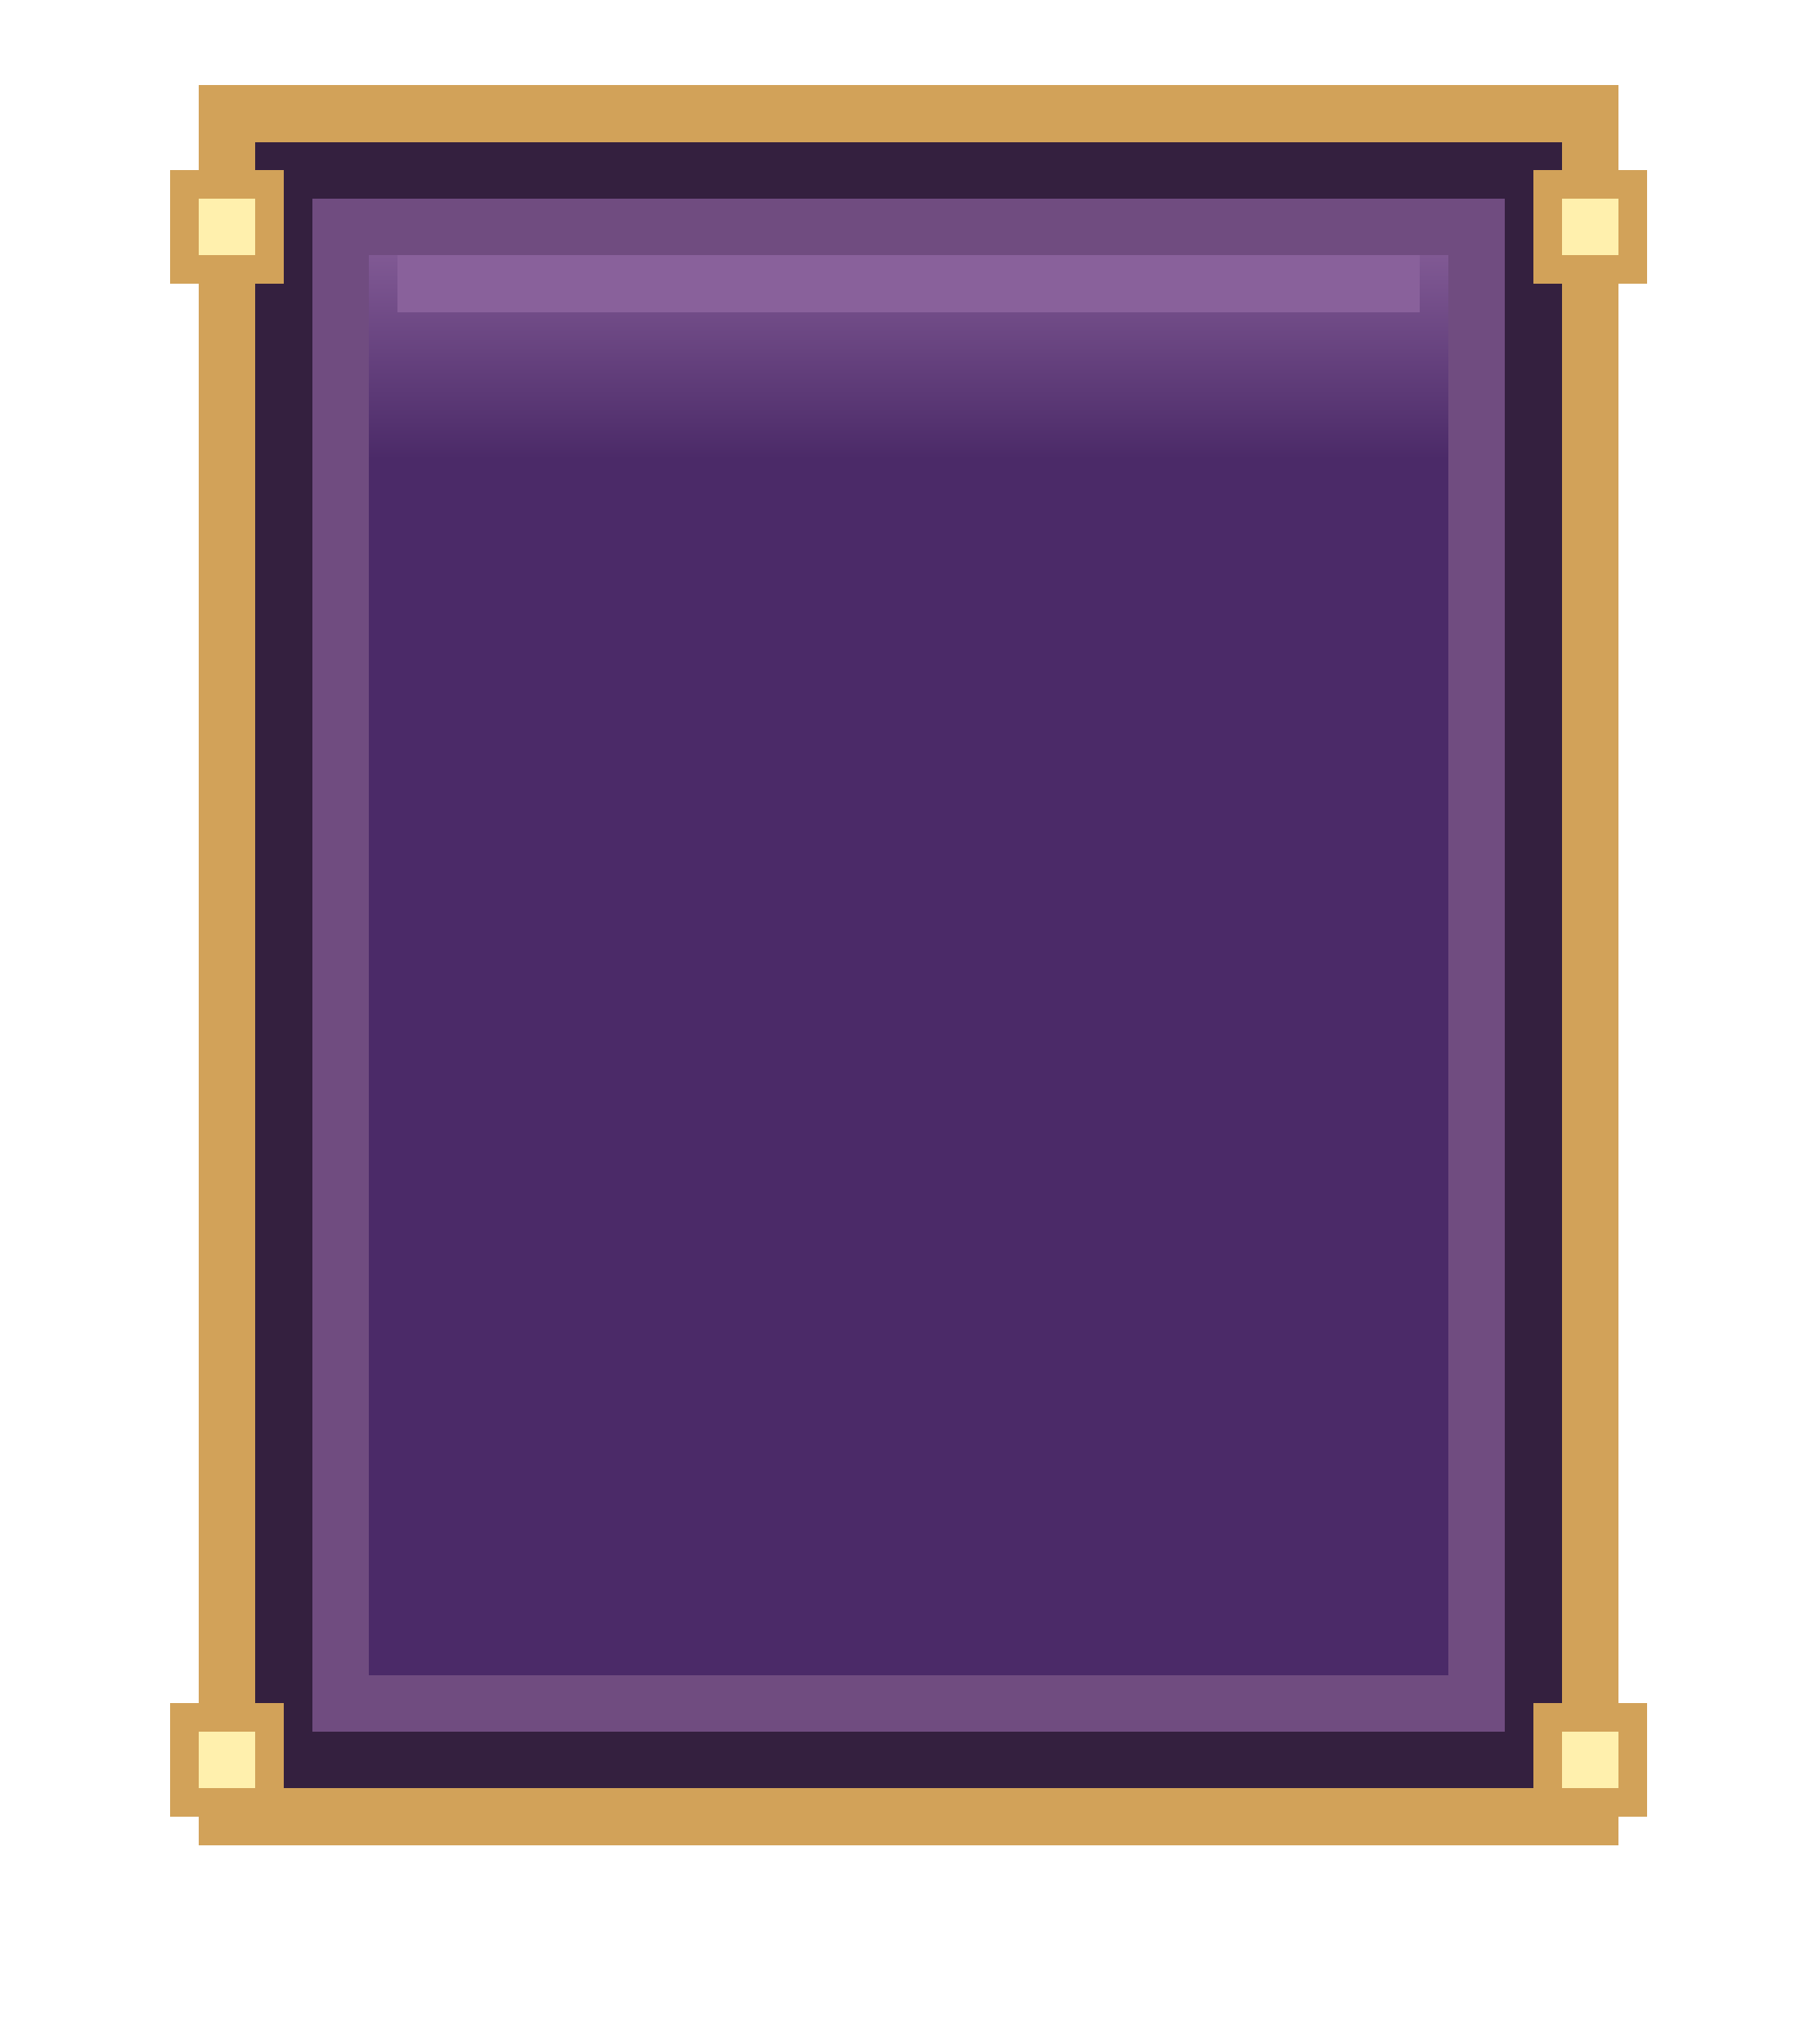
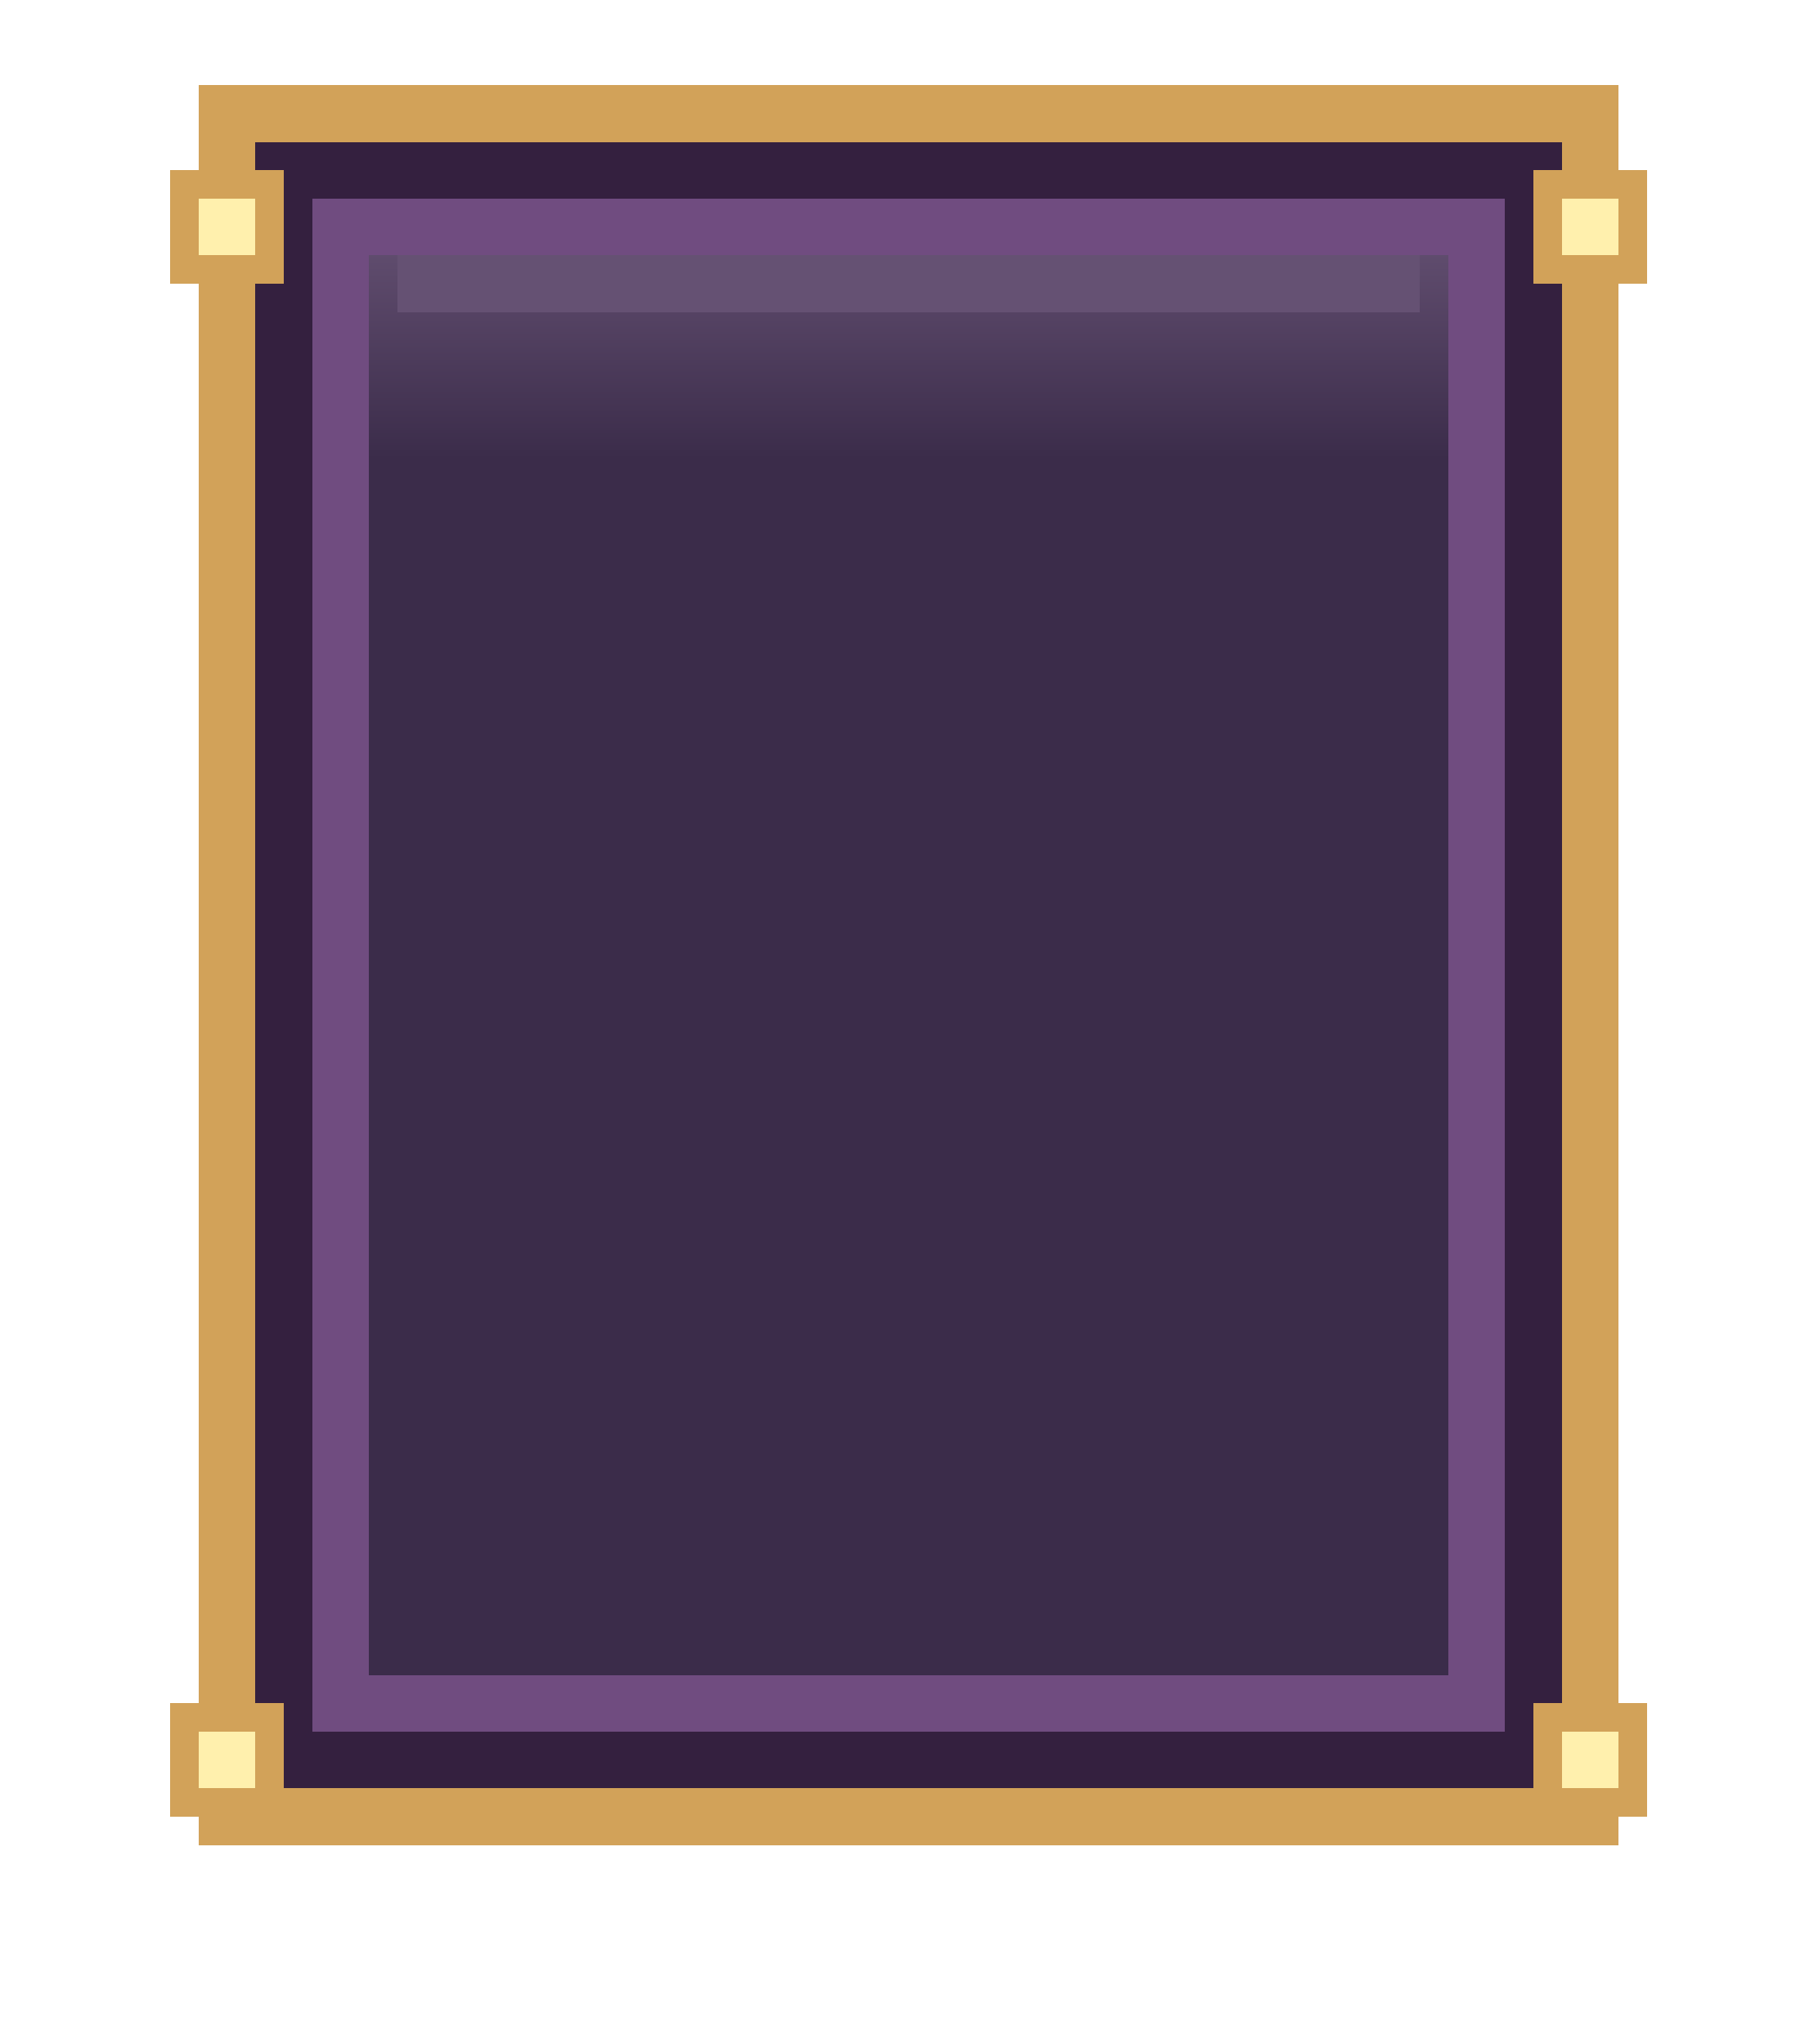
<svg xmlns="http://www.w3.org/2000/svg" width="64" height="72" viewBox="0 0 64 72">
  <defs>
    <linearGradient id="face" x2="0" y2="1">
-       <stop stop-color="#89619b" />
-       <stop offset=".16" stop-color="#4b2a68" />
-       <stop offset="1" stop-color="#4b2a68" />
+       <stop stop-color="#655173" />
+       <stop offset=".16" stop-color="#3b2c4a" />
+       <stop offset="1" stop-color="#3b2c4a" />
    </linearGradient>
  </defs>
  <g shape-rendering="crispEdges">
    <path d="M8 4H56V64H8Z" fill="#34203f" stroke="#d2a259" stroke-width="2" />
    <path d="M12 8H52V60H12Z" fill="url(#face)" stroke="#704c80" stroke-width="2" />
-     <path d="M14 10H50" stroke="#89619b" stroke-width="2" />
+     <path d="M14 10H50" stroke="#655173" stroke-width="2" />
    <rect x="6" y="6" width="4" height="4" fill="#d2a259" />
    <rect x="7" y="7" width="2" height="2" fill="#fff0ad" />
    <rect x="54" y="6" width="4" height="4" fill="#d2a259" />
    <rect x="55" y="7" width="2" height="2" fill="#fff0ad" />
    <rect x="6" y="60" width="4" height="4" fill="#d2a259" />
    <rect x="7" y="61" width="2" height="2" fill="#fff0ad" />
    <rect x="54" y="60" width="4" height="4" fill="#d2a259" />
    <rect x="55" y="61" width="2" height="2" fill="#fff0ad" />
  </g>
</svg>
